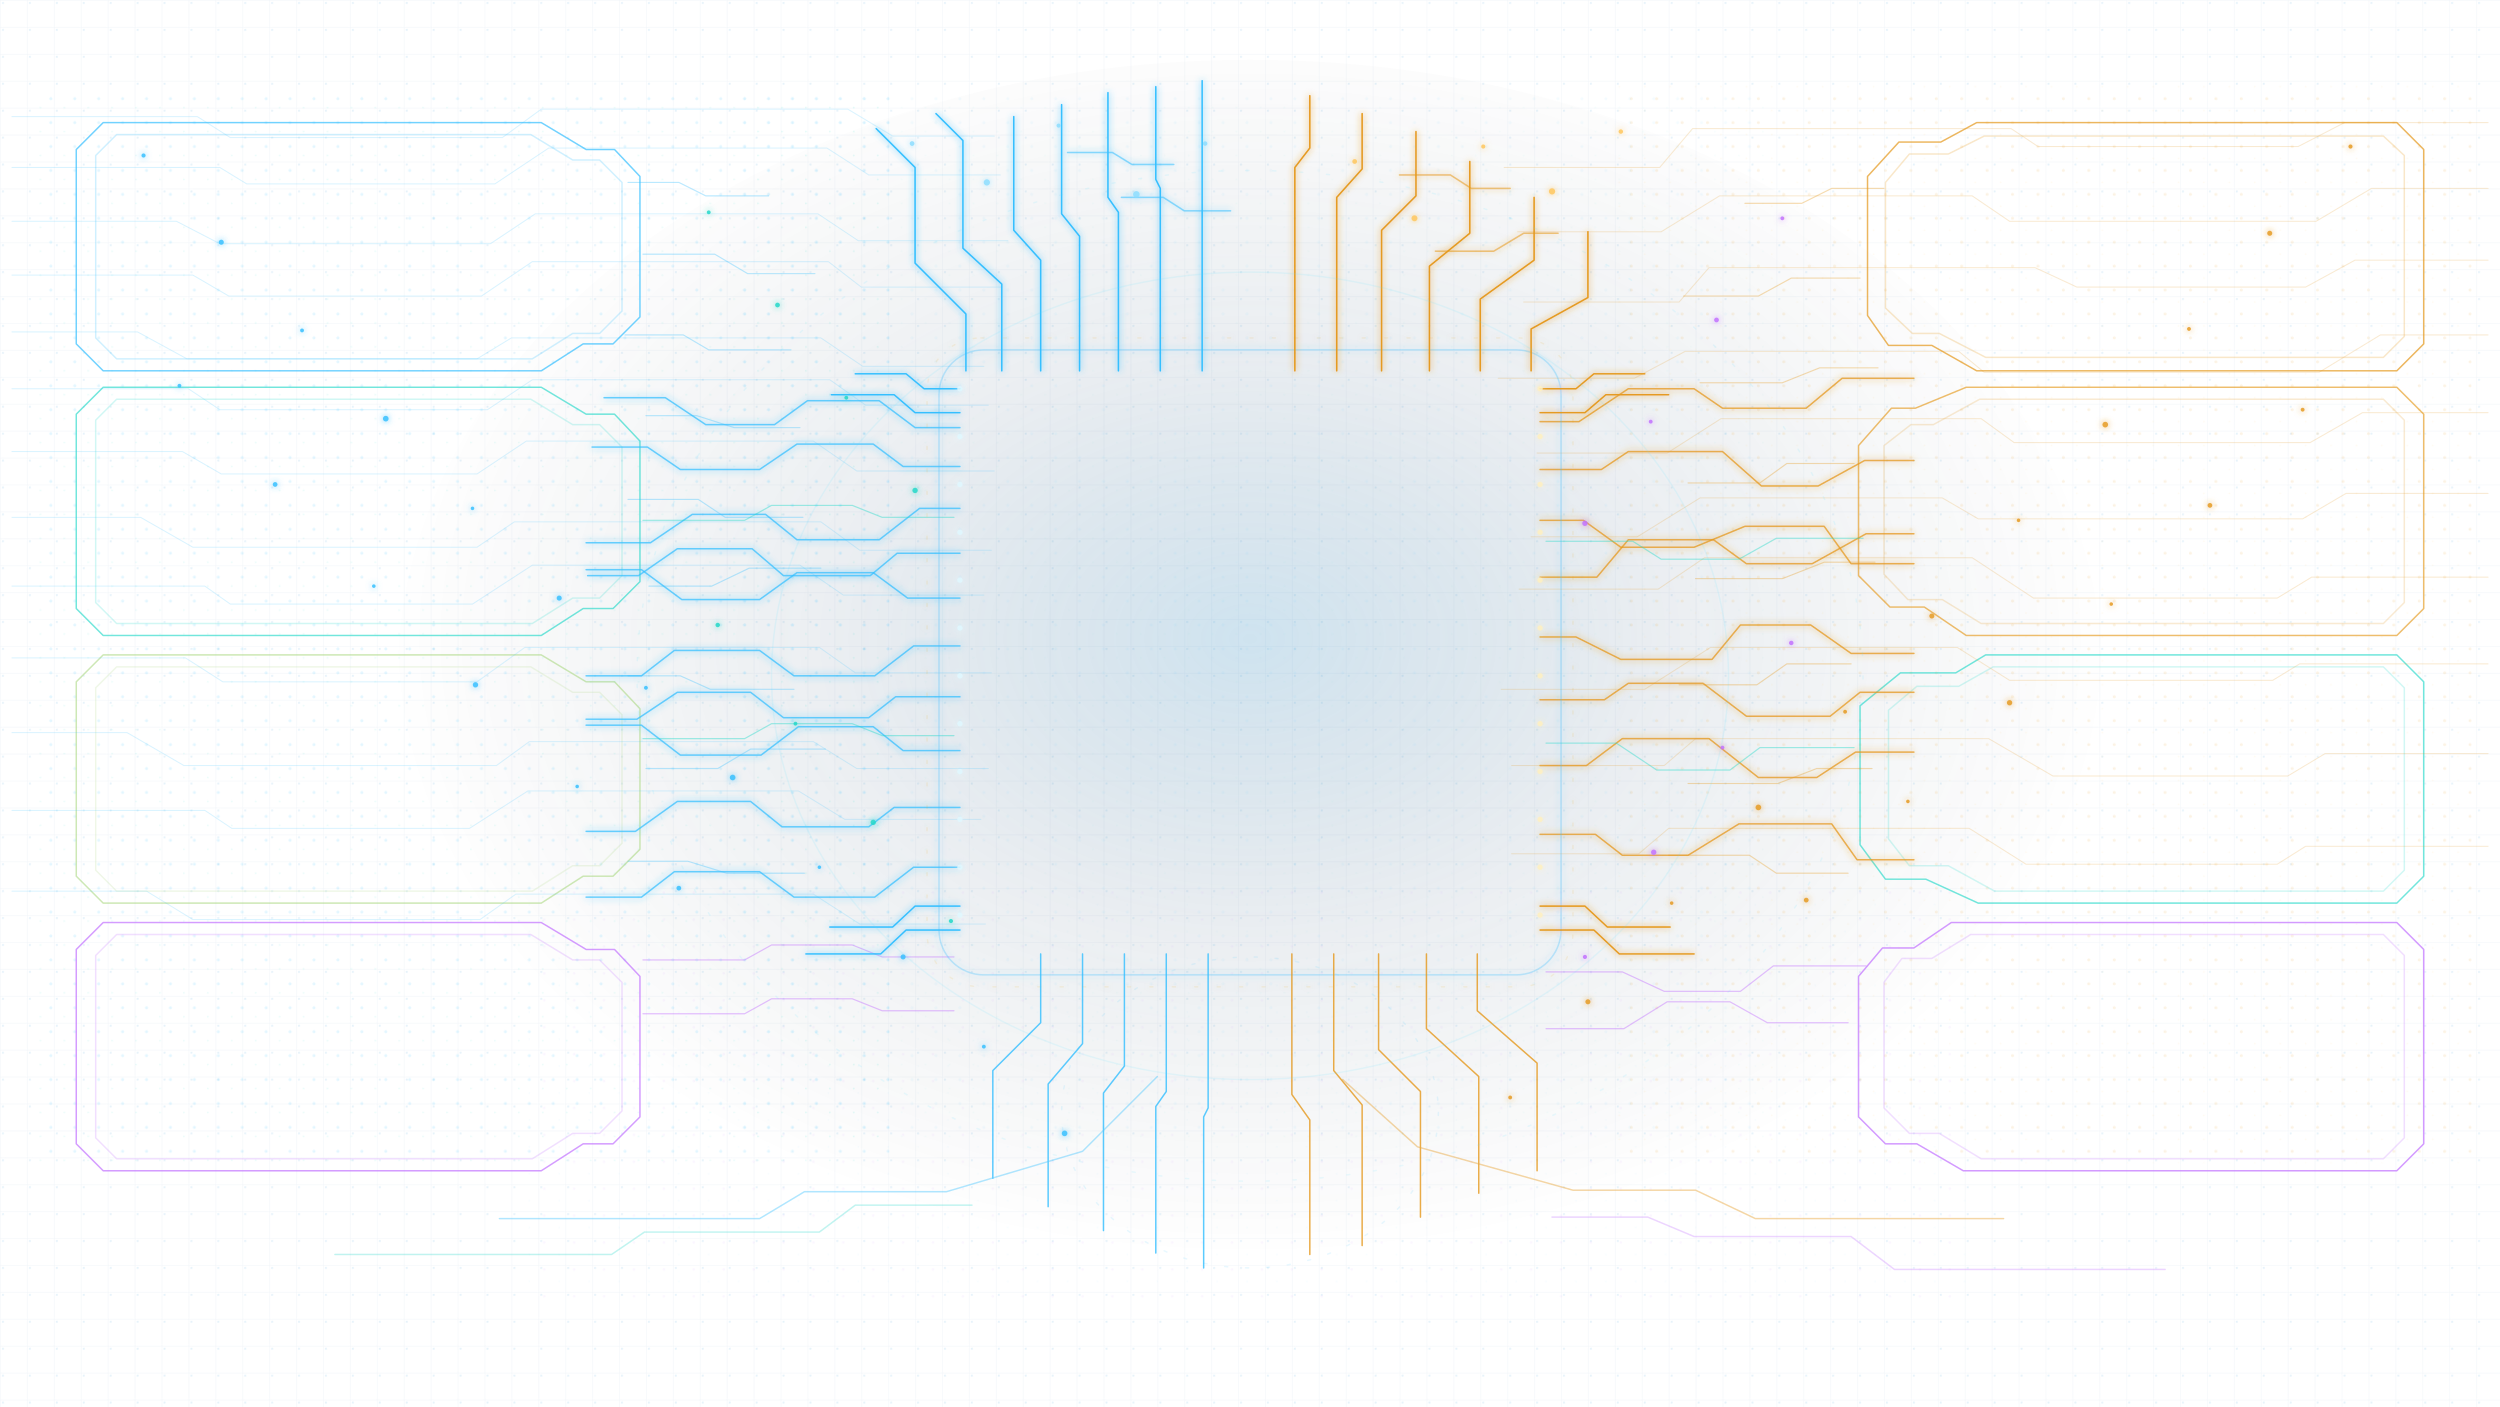
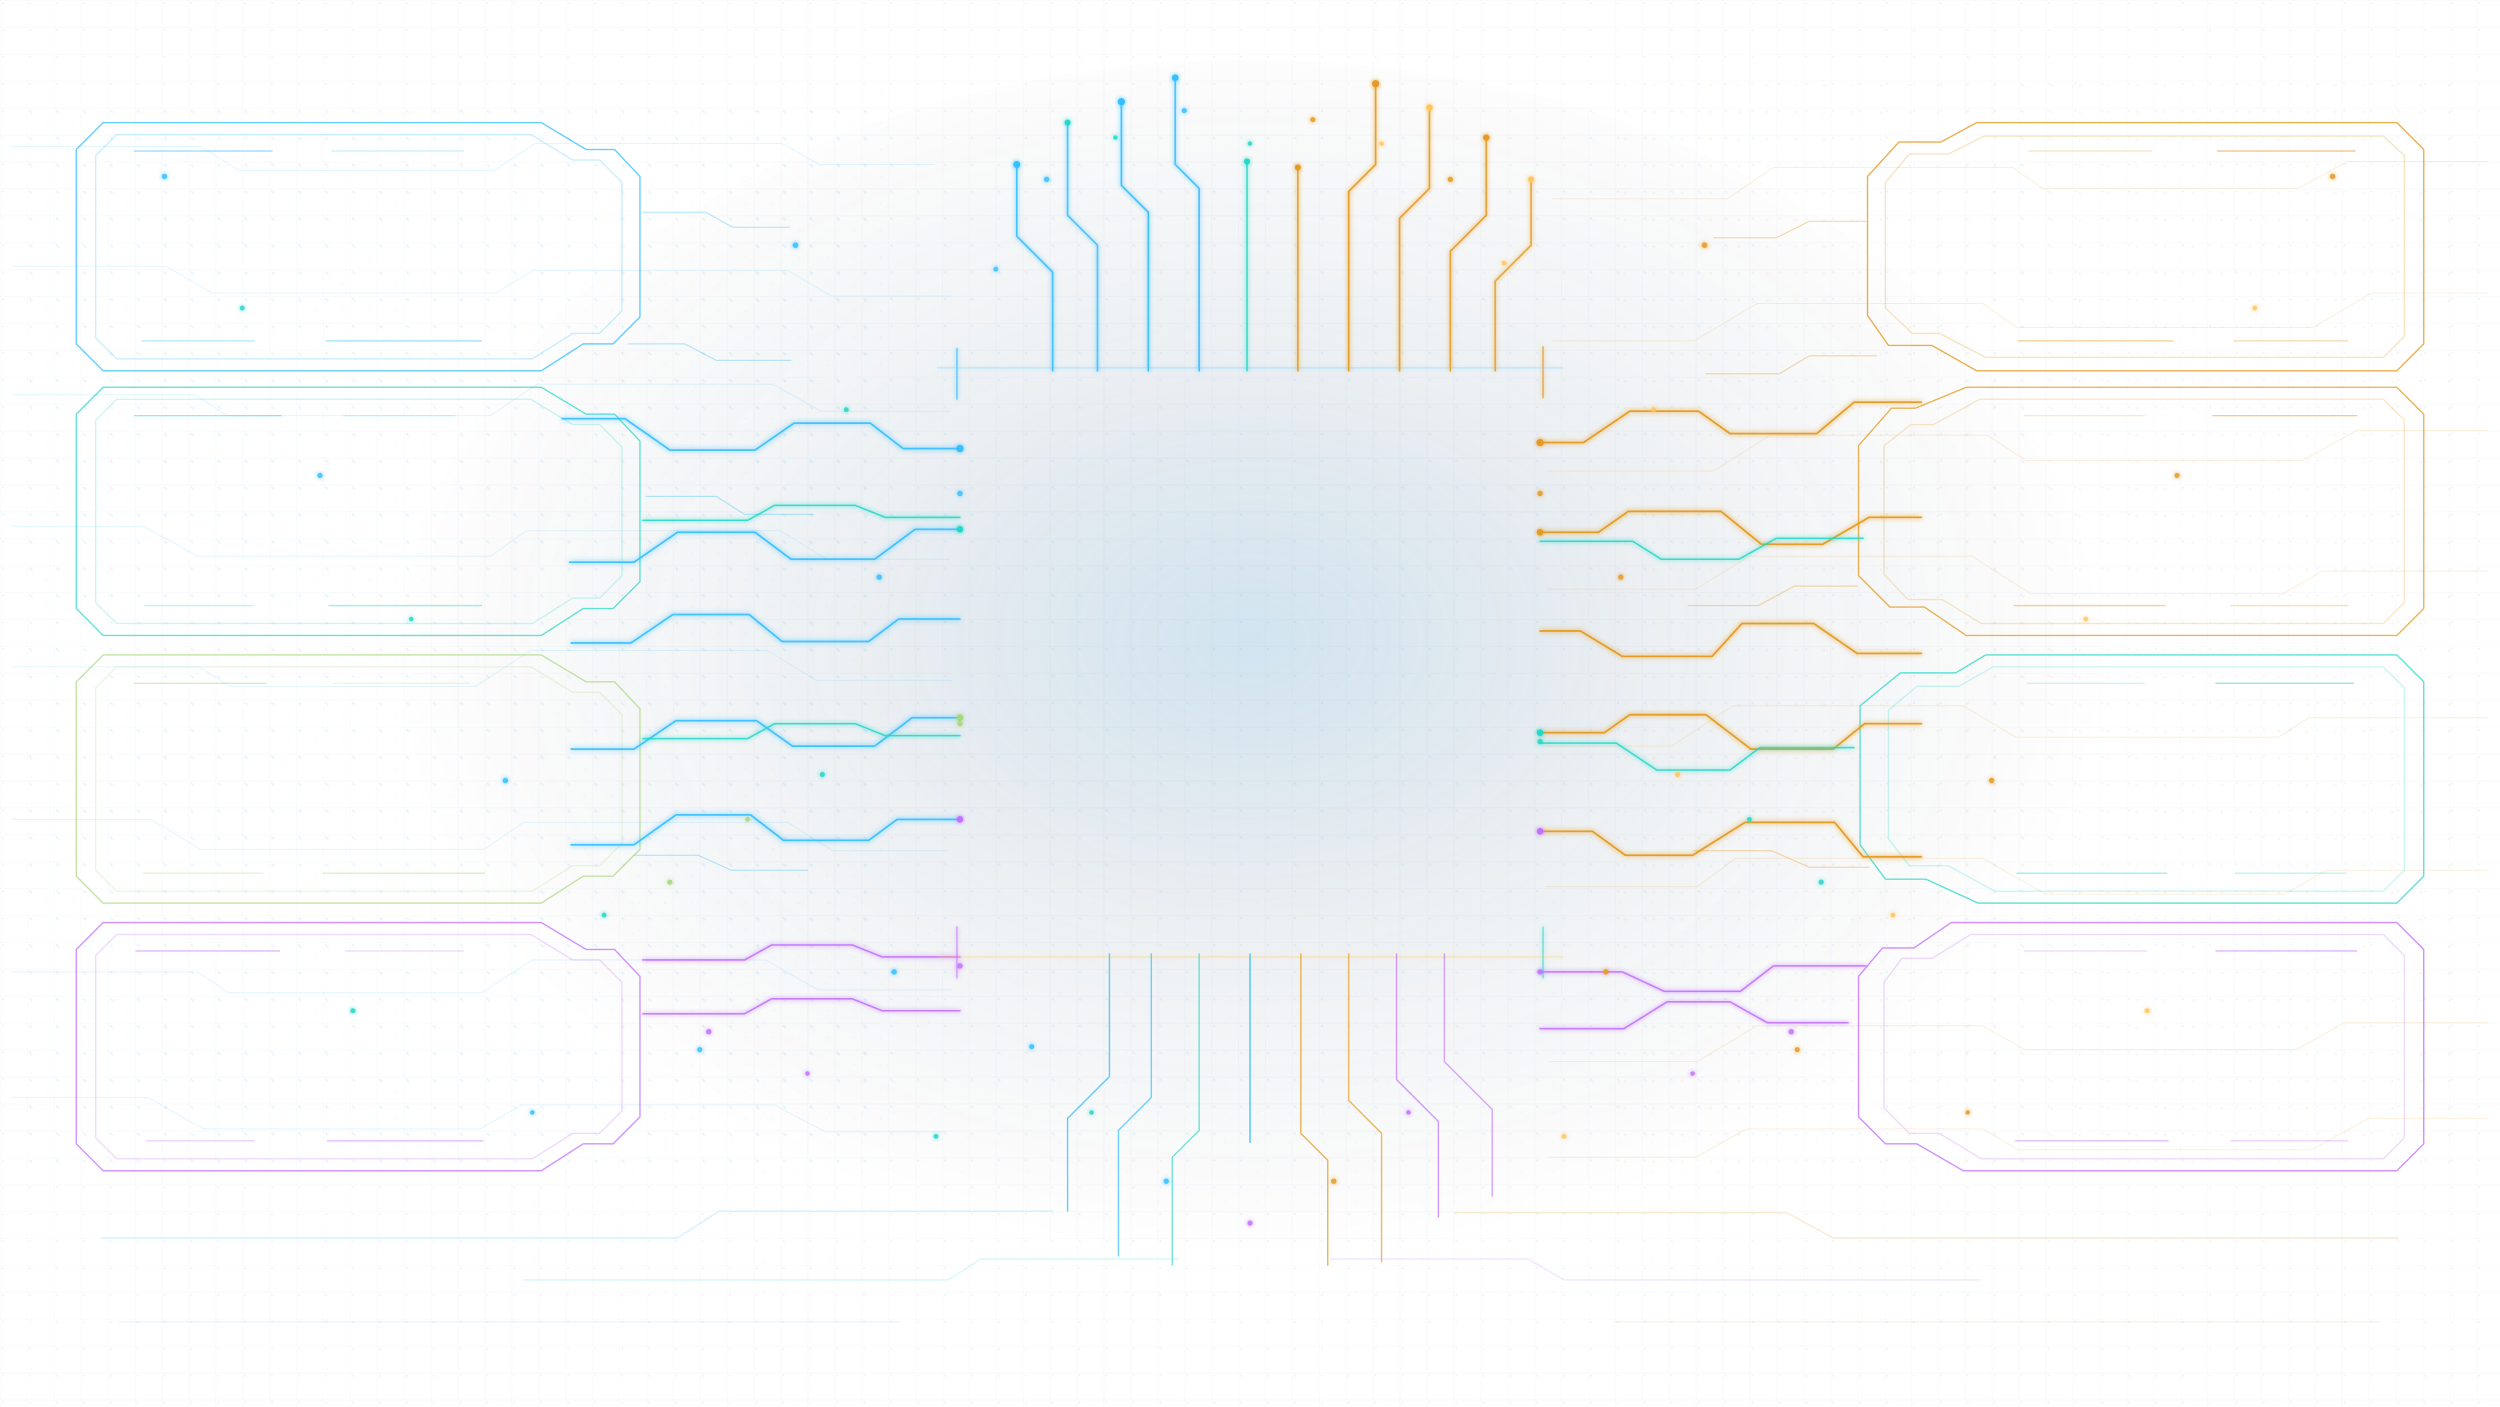
- <svg xmlns="http://www.w3.org/2000/svg" viewBox="0 0 1672 941" role="img" aria-label="Maestro authored PCB reference fabric v7 balanced">
+ <svg xmlns="http://www.w3.org/2000/svg" viewBox="0 0 1672 941" role="img" aria-label="Maestro authored PCB reference fabric v8 pruned vivid">
  <defs>
    <pattern id="grid" width="18" height="18" patternUnits="userSpaceOnUse">
-       <path d="M18 0H0V18" fill="none" stroke="#2a638d" stroke-opacity=".10" stroke-width=".45" />
-       <circle cx="2" cy="2" r=".75" fill="#4aa5d7" fill-opacity=".13" />
-     </pattern>
-     <pattern id="dotsC" width="16" height="16" patternUnits="userSpaceOnUse">
-       <circle cx="2" cy="2" r="1.05" fill="#36bfff" fill-opacity=".46" />
-       <circle cx="11" cy="8" r=".65" fill="#23d8c8" fill-opacity=".30" />
-     </pattern>
-     <pattern id="dotsA" width="17" height="16" patternUnits="userSpaceOnUse">
-       <circle cx="3" cy="2" r="1.02" fill="#e59a20" fill-opacity=".44" />
-       <circle cx="12" cy="10" r=".64" fill="#ffc65c" fill-opacity=".28" />
-     </pattern>
-     <pattern id="dotsV" width="20" height="18" patternUnits="userSpaceOnUse">
-       <circle cx="4" cy="3" r=".9" fill="#c16fff" fill-opacity=".36" />
-       <circle cx="14" cy="11" r=".6" fill="#36bfff" fill-opacity=".24" />
+       <path d="M18 0H0V18" fill="none" stroke="#2a638d" stroke-opacity=".09" stroke-width=".42" />
+       <circle cx="2" cy="2" r=".72" fill="#4aa5d7" fill-opacity=".12" />
+     </pattern>
+     <pattern id="dotsC" width="18" height="18" patternUnits="userSpaceOnUse">
+       <circle cx="3" cy="3" r=".92" fill="#36bfff" fill-opacity=".42" />
+       <circle cx="13" cy="10" r=".58" fill="#23d8c8" fill-opacity=".28" />
+     </pattern>
+     <pattern id="dotsA" width="19" height="18" patternUnits="userSpaceOnUse">
+       <circle cx="4" cy="3" r=".9" fill="#e59a20" fill-opacity=".40" />
+       <circle cx="14" cy="11" r=".56" fill="#ffc65c" fill-opacity=".25" />
+     </pattern>
+     <pattern id="dotsV" width="22" height="20" patternUnits="userSpaceOnUse">
+       <circle cx="5" cy="4" r=".78" fill="#c16fff" fill-opacity=".31" />
+       <circle cx="16" cy="13" r=".52" fill="#36bfff" fill-opacity=".21" />
    </pattern>
    <filter id="glow">
-       <feGaussianBlur stdDeviation="2.1" result="b" />
+       <feGaussianBlur stdDeviation="1.55" result="b" />
      <feMerge>
        <feMergeNode in="b" />
        <feMergeNode in="SourceGraphic" />
      </feMerge>
    </filter>
    <filter id="glowC">
-       <feGaussianBlur stdDeviation="2.6" result="b" />
+       <feGaussianBlur stdDeviation="1.9" result="b" />
      <feMerge>
        <feMergeNode in="b" />
        <feMergeNode in="SourceGraphic" />
      </feMerge>
    </filter>
    <filter id="glowA">
-       <feGaussianBlur stdDeviation="2.6" result="b" />
+       <feGaussianBlur stdDeviation="1.9" result="b" />
      <feMerge>
        <feMergeNode in="b" />
        <feMergeNode in="SourceGraphic" />
      </feMerge>
    </filter>
    <radialGradient id="halo" cx="50%" cy="47%" r="50%">
-       <stop offset="0" stop-color="#0d74b2" stop-opacity=".20" />
-       <stop offset=".5" stop-color="#07335d" stop-opacity=".08" />
+       <stop offset="0" stop-color="#0d74b2" stop-opacity=".19" />
+       <stop offset=".5" stop-color="#07335d" stop-opacity=".07" />
      <stop offset="1" stop-color="#020712" stop-opacity="0" />
    </radialGradient>
  </defs>
-   <rect width="1672" height="941" fill="url(#grid)" opacity=".94" />
+   <rect width="1672" height="941" fill="url(#grid)" opacity=".9" />
  <ellipse cx="836" cy="452" rx="570" ry="412" fill="url(#halo)" />
-   <rect x="20" y="58" width="575" height="720" fill="url(#dotsC)" opacity=".28" />
-   <rect x="1078" y="54" width="575" height="724" fill="url(#dotsA)" opacity=".26" />
-   <rect x="492" y="58" width="690" height="704" fill="url(#dotsC)" opacity=".11" />
-   <rect x="350" y="590" width="972" height="278" fill="url(#dotsV)" opacity=".16" />
+   <rect x="20" y="58" width="575" height="720" fill="url(#dotsC)" opacity=".23" />
+   <rect x="1078" y="54" width="575" height="724" fill="url(#dotsA)" opacity=".22" />
+   <rect x="492" y="58" width="690" height="704" fill="url(#dotsC)" opacity=".08" />
+   <rect x="350" y="590" width="972" height="278" fill="url(#dotsV)" opacity=".12" />
  <g fill="none" stroke-linecap="round" stroke-linejoin="round">
-     <g stroke-width="1">
-       <path d="M69 82H362l30 18h19l17 18v94l-18 18h-20l-28 18H69l-18-18V100z" stroke="#36bfff" stroke-opacity=".70" />
-       <path d="M78 90H355l28 17h18l15 15v86l-15 15h-18l-27 17H78l-14-14V104z" stroke="#36bfff" stroke-opacity=".24" />
-       <path d="M69 259H362l30 18h19l17 18v94l-18 18h-20l-28 18H69l-18-18V277z" stroke="#23d8c8" stroke-opacity=".64" />
-       <path d="M78 267H355l28 17h18l15 15v86l-15 15h-18l-27 17H78l-14-14V281z" stroke="#23d8c8" stroke-opacity=".21" />
-       <path d="M69 438H362l30 18h19l17 18v94l-18 18h-20l-28 18H69l-18-18V456z" stroke="#a7d67b" stroke-opacity=".56" />
-       <path d="M78 446H355l28 17h18l15 15v86l-15 15h-18l-27 17H78l-14-14V460z" stroke="#a7d67b" stroke-opacity=".18" />
-       <path d="M69 617H362l30 18h19l17 18v94l-18 18h-20l-28 18H69l-18-18V635z" stroke="#c16fff" stroke-opacity=".68" />
-       <path d="M78 625H355l28 17h18l15 15v86l-15 15h-18l-27 17H78l-14-14V639z" stroke="#c16fff" stroke-opacity=".22" />
-       <path d="M1603 82H1322l-24 13h-28l-21 23v93l14 20h29l30 17h281l18-18V100z" stroke="#e59a20" stroke-opacity=".72" />
-       <path d="M1594 91h-267l-24 12h-26l-16 19v84l18 17h18l31 16h266l14-14V104z" stroke="#e59a20" stroke-opacity=".24" />
-       <path d="M1603 259H1315l-34 14h-16l-22 25v87l21 21h23l28 19h288l18-18V277z" stroke="#e59a20" stroke-opacity=".66" />
-       <path d="M1594 267h-270l-31 17h-15l-18 14v86l16 17h23l26 16h269l14-14V281z" stroke="#e59a20" stroke-opacity=".20" />
-       <path d="M1603 438H1328l-20 12h-37l-27 22v93l17 23h27l35 16h280l18-18V456z" stroke="#23d8c8" stroke-opacity=".64" />
-       <path d="M1594 446h-261l-23 13h-28l-19 16v86l14 18h26l31 17h260l14-14V460z" stroke="#23d8c8" stroke-opacity=".21" />
-       <path d="M1603 617H1305l-25 17h-21l-16 19v94l18 18h21l31 18h290l18-18V635z" stroke="#c16fff" stroke-opacity=".70" />
-       <path d="M1594 625h-276l-26 16h-20l-12 16v84l17 17h20l28 17h269l14-14V639z" stroke="#c16fff" stroke-opacity=".23" />
-     </g>
-     <g stroke="#36bfff" stroke-opacity=".19" stroke-width=".68">
-       <path d="M8 78h124l22 14h182l26-19h205l30 18h68" />
-       <path d="M8 112h139l18 11h166l36-24h186l28 18h88" />
-       <path d="M8 148h110l29 15h181l30-20h189l27 18h100" />
-       <path d="M8 184h121l24 14h169l34-23h198l22 17h94" />
-       <path d="M8 222h84l33 18h194l23-14h207l28 19h81" />
-       <path d="M8 260h118l21 14h179l30-20h199l24 17h82" />
-       <path d="M8 302h114l26 15h171l33-22h192l29 20h92" />
-       <path d="M8 346h86l35 20h190l25-17h205l26 19h88" />
-       <path d="M8 392h129l17 12h162l40-26h179l29 20h94" />
-       <path d="M8 440h116l25 16h170l32-23h197l24 17h91" />
-       <path d="M8 490h77l38 22h209l22-16h190l29 18h88" />
-       <path d="M8 542h129l18 12h159l39-25h181l31 19h91" />
-       <path d="M8 596h90l31 19h192l24-17h199l31 20h84" />
-     </g>
-     <g stroke="#e59a20" stroke-opacity=".20" stroke-width=".70">
-       <path d="M1664 82h-96l-31 16h-174l-18-12h-213l-22 26h-104" />
-       <path d="M1664 126h-78l-37 22h-205l-25-17h-169l-39 24h-96" />
-       <path d="M1664 174h-89l-33 18h-153l-28-13h-218l-20 23h-104" />
-       <path d="M1664 224h-72l-41 25h-224l-17-14h-183l-34 18h-91" />
-       <path d="M1664 276h-84l-35 20h-198l-22-16h-174l-36 23h-87" />
-       <path d="M1664 330h-95l-29 17h-217l-24-14h-162l-42 26h-71" />
-       <path d="M1664 386h-118l-23 14h-163l-41-27h-179l-31 21h-93" />
-       <path d="M1664 444h-126l-18 11h-176l-35-22h-165l-44 28h-96" />
-       <path d="M1664 504h-109l-25 15h-157l-43-25h-196l-21 18h-102" />
-       <path d="M1664 566h-122l-19 12h-168l-38-24h-201l-20 17h-85" />
-     </g>
-     <g stroke="#36bfff" stroke-opacity=".72" stroke-width="1.02" filter="url(#glowC)">
-       <path d="M642 286H612l-24-18h-48l-22 16h-46l-27-18h-41" />
-       <path d="M642 312H604l-20-15h-51l-25 17h-53l-22-15h-37" />
-       <path d="M642 340H615l-27 21h-55l-21-17h-49l-28 19h-43" />
-       <path d="M642 370H600l-18 15h-58l-21-18h-50l-26 18h-34" />
-       <path d="M642 400H607l-23-17h-51l-25 18h-52l-27-20h-37" />
-       <path d="M642 432H611l-26 20h-54l-23-17h-57l-22 17h-37" />
-       <path d="M642 466H599l-18 14h-57l-22-17h-49l-27 18h-34" />
-       <path d="M642 502H604l-20-16h-50l-25 19h-54l-26-20h-37" />
-       <path d="M642 540H598l-17 13h-58l-21-17h-49l-28 20h-33" />
-       <path d="M642 580H611l-26 20h-54l-23-17h-57l-22 17h-37" />
-     </g>
-     <g stroke="#e59a20" stroke-opacity=".76" stroke-width="1.02" filter="url(#glowA)">
-       <path d="M1030 282h26l33-22h44l19 13h56l24-20h48" />
-       <path d="M1030 314h41l18-12h63l26 23h38l31-17h33" />
-       <path d="M1030 348h29l25 18h49l34-14h53l18 25h42" />
-       <path d="M1030 386h38l21-25h57l22 16h44l36-20h32" />
-       <path d="M1030 426h24l30 15h61l19-23h47l27 19h42" />
-       <path d="M1030 468h43l16-11h50l29 22h56l20-16h36" />
-       <path d="M1030 512h31l24-18h58l33 26h39l26-17h39" />
-       <path d="M1030 558h37l18 14h44l34-21h62l17 24h38" />
-     </g>
-     <g stroke="#36bfff" stroke-opacity=".34" stroke-width=".78">
-       <path d="M420 122h34l18 9h42" />
-       <path d="M430 170h48l22 13h45" />
-       <path d="M418 224h39l17 10h55" />
-       <path d="M432 278h34l25 8h44" />
-       <path d="M420 334h47l18 12h52" />
-       <path d="M434 392h42l25-12h48" />
-       <path d="M420 452h35l20 9h56" />
-       <path d="M432 514h48l22-13h50" />
-       <path d="M420 576h40l26 8h52" />
-     </g>
-     <g stroke="#e59a20" stroke-opacity=".35" stroke-width=".78">
-       <path d="M1260 126h-35l-20 10h-38" />
-       <path d="M1244 186h-46l-22 12h-50" />
-       <path d="M1256 246h-39l-25 10h-55" />
-       <path d="M1240 310h-45l-18 13h-48" />
-       <path d="M1254 376h-34l-28 11h-58" />
-       <path d="M1238 444h-43l-20 14h-52" />
-       <path d="M1252 514h-37l-26 10h-60" />
-       <path d="M1236 584h-48l-18-12h-54" />
-     </g>
-     <g stroke="#23d8c8" stroke-opacity=".42" stroke-width=".82">
-       <path d="M430 348h68l18-10h54l20 8h48" />
-       <path d="M1246 360h-58l-25 14h-52l-19-12h-58" />
-       <path d="M430 494h68l18-10h54l20 8h48" />
-       <path d="M1240 500h-63l-20 15h-49l-27-18h-47" />
-     </g>
-     <g stroke="#c16fff" stroke-opacity=".44" stroke-width=".82">
-       <path d="M430 642h68l18-10h54l20 8h48" />
-       <path d="M1248 646h-62l-22 17h-51l-28-13h-51" />
-       <path d="M430 678h68l18-10h54l20 8h48" />
-       <path d="M1236 684h-54l-25-14h-42l-29 18h-52" />
-     </g>
-     <g filter="url(#glow)" stroke-width="1">
-       <rect x="628" y="234" width="416" height="418" rx="30" stroke="#36bfff" stroke-opacity=".29" />
-       <rect x="620" y="226" width="432" height="434" rx="36" stroke="#e59a20" stroke-opacity=".10" stroke-dasharray="2 13" />
-       <path d="M642 260h-24l-12-10h-34" stroke="#36bfff" />
-       <path d="M642 276h-30l-14-12h-42" stroke="#36bfff" />
-       <path d="M642 606h-30l-15 14h-42" stroke="#36bfff" />
-       <path d="M642 622h-36l-17 16h-50" stroke="#36bfff" />
-       <path d="M1030 260h24l12-10h34" stroke="#e59a20" />
-       <path d="M1030 276h30l14-12h42" stroke="#e59a20" />
-       <path d="M1030 606h30l15 14h42" stroke="#e59a20" />
-       <path d="M1030 622h36l17 16h50" stroke="#e59a20" />
-     </g>
-     <g stroke-width="1.04" filter="url(#glow)">
-       <path d="M646 248V210l-34-34V112l-26-26" stroke="#36bfff" />
-       <path d="M670 248V190l-26-24V94l-18-18" stroke="#36bfff" />
-       <path d="M696 248V174l-18-20V78" stroke="#36bfff" />
-       <path d="M722 248V158l-12-15V70" stroke="#36bfff" />
-       <path d="M748 248V142l-7-10V62" stroke="#36bfff" />
-       <path d="M776 248V126l-3-6V58" stroke="#36bfff" />
-       <path d="M804 248V108V54" stroke="#36bfff" />
-       <path d="M866 248V112l10-13V64" stroke="#e59a20" />
-       <path d="M894 248V132l17-19V76" stroke="#e59a20" />
-       <path d="M924 248V154l23-23V88" stroke="#e59a20" />
-       <path d="M956 248V178l27-22V108" stroke="#e59a20" />
-       <path d="M990 248V200l36-26v-42" stroke="#e59a20" />
-       <path d="M1024 248V220l38-21v-44" stroke="#e59a20" />
-       <path d="M714 102h30l13 8h28" stroke="#36bfff" stroke-opacity=".55" />
-       <path d="M750 132h28l14 9h31" stroke="#36bfff" stroke-opacity=".55" />
-       <path d="M1010 126h-26l-14-9h-34" stroke="#e59a20" stroke-opacity=".55" />
-       <path d="M1042 156h-23l-20 12h-39" stroke="#e59a20" stroke-opacity=".55" />
-     </g>
-     <g stroke-width="1" opacity=".82">
-       <path d="M696 638v46l-32 32v72" stroke="#36bfff" />
-       <path d="M724 638v60l-23 27v82" stroke="#36bfff" />
-       <path d="M752 638v75l-14 18v92" stroke="#36bfff" />
-       <path d="M780 638v92l-7 10v98" stroke="#36bfff" />
-       <path d="M808 638v103l-3 6v101" stroke="#36bfff" />
-       <path d="M864 638v94l12 17v90" stroke="#e59a20" />
-       <path d="M892 638v78l19 23v94" stroke="#e59a20" />
-       <path d="M922 638v64l28 28v84" stroke="#e59a20" />
-       <path d="M954 638v50l35 32v78" stroke="#e59a20" />
-       <path d="M988 638v38l40 35v72" stroke="#e59a20" />
-       <path d="M774 720l-50 50-91 27h-95l-30 18H334" stroke="#36bfff" stroke-opacity=".48" />
-       <path d="M898 722l50 45 104 29h82l40 19h166" stroke="#e59a20" stroke-opacity=".49" />
-       <path d="M650 806h-78l-24 18H431l-22 15H224" stroke="#23d8c8" stroke-opacity=".35" />
-       <path d="M1038 814h64l31 13h105l29 22h181" stroke="#c16fff" stroke-opacity=".36" />
-     </g>
-     <g fill="none" stroke="#55d8ff" stroke-opacity=".12">
-       <ellipse cx="836" cy="452" rx="320" ry="270" />
-       <ellipse cx="836" cy="452" rx="410" ry="338" stroke-dasharray="2 16" />
-       <ellipse cx="836" cy="744" rx="126" ry="104" stroke="#36bfff" stroke-opacity=".11" stroke-dasharray="2 12" />
-     </g>
-   </g>
-   <g filter="url(#glow)" opacity=".86">
-     <g fill="#36bfff">
-       <circle cx="96" cy="104" r="1.4" />
-       <circle cx="148" cy="162" r="1.7" />
-       <circle cx="202" cy="221" r="1.3" />
-       <circle cx="258" cy="280" r="1.9" />
-       <circle cx="316" cy="340" r="1.2" />
-       <circle cx="374" cy="400" r="1.7" />
-       <circle cx="432" cy="460" r="1.3" />
-       <circle cx="490" cy="520" r="1.9" />
-       <circle cx="548" cy="580" r="1.2" />
-       <circle cx="604" cy="640" r="1.7" />
-       <circle cx="658" cy="700" r="1.3" />
-       <circle cx="712" cy="758" r="1.9" />
-       <circle cx="120" cy="258" r="1.3" />
-       <circle cx="184" cy="324" r="1.6" />
-       <circle cx="250" cy="392" r="1.2" />
-       <circle cx="318" cy="458" r="1.8" />
-       <circle cx="386" cy="526" r="1.2" />
-       <circle cx="454" cy="594" r="1.6" />
-     </g>
-     <g fill="#e59a20">
-       <circle cx="1572" cy="98" r="1.4" />
-       <circle cx="1518" cy="156" r="1.7" />
-       <circle cx="1464" cy="220" r="1.3" />
-       <circle cx="1408" cy="284" r="1.9" />
-       <circle cx="1350" cy="348" r="1.2" />
-       <circle cx="1292" cy="412" r="1.7" />
-       <circle cx="1234" cy="476" r="1.3" />
-       <circle cx="1176" cy="540" r="1.9" />
-       <circle cx="1118" cy="604" r="1.2" />
-       <circle cx="1062" cy="670" r="1.7" />
-       <circle cx="1010" cy="734" r="1.3" />
-       <circle cx="1540" cy="274" r="1.3" />
-       <circle cx="1478" cy="338" r="1.6" />
-       <circle cx="1412" cy="404" r="1.2" />
-       <circle cx="1344" cy="470" r="1.8" />
-       <circle cx="1276" cy="536" r="1.2" />
-       <circle cx="1208" cy="602" r="1.6" />
-     </g>
-     <g fill="#23d8c8">
-       <circle cx="474" cy="142" r="1.3" />
-       <circle cx="520" cy="204" r="1.6" />
-       <circle cx="566" cy="266" r="1.3" />
-       <circle cx="612" cy="328" r="1.8" />
-       <circle cx="480" cy="418" r="1.5" />
-       <circle cx="532" cy="484" r="1.3" />
-       <circle cx="584" cy="550" r="1.8" />
-       <circle cx="636" cy="616" r="1.4" />
-     </g>
-     <g fill="#c16fff">
-       <circle cx="1192" cy="146" r="1.3" />
-       <circle cx="1148" cy="214" r="1.6" />
-       <circle cx="1104" cy="282" r="1.3" />
-       <circle cx="1060" cy="350" r="1.8" />
-       <circle cx="1198" cy="430" r="1.5" />
-       <circle cx="1152" cy="500" r="1.3" />
-       <circle cx="1106" cy="570" r="1.8" />
-       <circle cx="1060" cy="640" r="1.4" />
-     </g>
-     <g fill="#8bddff">
-       <circle cx="610" cy="96" r="1.6" />
-       <circle cx="660" cy="122" r="2.1" />
-       <circle cx="708" cy="84" r="1.4" />
-       <circle cx="760" cy="130" r="2.2" />
-       <circle cx="806" cy="96" r="1.5" />
-     </g>
-     <g fill="#ffc65c">
-       <circle cx="1084" cy="88" r="1.5" />
-       <circle cx="1038" cy="128" r="2.1" />
-       <circle cx="992" cy="98" r="1.4" />
-       <circle cx="946" cy="146" r="2.0" />
-       <circle cx="906" cy="108" r="1.6" />
-     </g>
-     <g fill="#e0f8ff">
-       <circle cx="642" cy="260" r="1.8" />
-       <circle cx="642" cy="292" r="1.8" />
-       <circle cx="642" cy="324" r="1.8" />
-       <circle cx="642" cy="356" r="1.8" />
-       <circle cx="642" cy="388" r="1.8" />
-       <circle cx="642" cy="420" r="1.8" />
-       <circle cx="642" cy="452" r="1.8" />
-       <circle cx="642" cy="484" r="1.8" />
-       <circle cx="642" cy="516" r="1.8" />
-       <circle cx="642" cy="548" r="1.8" />
-       <circle cx="642" cy="580" r="1.8" />
-       <circle cx="642" cy="612" r="1.8" />
-     </g>
-     <g fill="#fff0bf">
-       <circle cx="1030" cy="260" r="1.8" />
-       <circle cx="1030" cy="292" r="1.8" />
-       <circle cx="1030" cy="324" r="1.8" />
-       <circle cx="1030" cy="356" r="1.8" />
-       <circle cx="1030" cy="388" r="1.8" />
-       <circle cx="1030" cy="420" r="1.8" />
-       <circle cx="1030" cy="452" r="1.8" />
-       <circle cx="1030" cy="484" r="1.8" />
-       <circle cx="1030" cy="516" r="1.8" />
-       <circle cx="1030" cy="548" r="1.8" />
-       <circle cx="1030" cy="580" r="1.8" />
-       <circle cx="1030" cy="612" r="1.8" />
-     </g>
+     <g stroke-width=".92">
+       <path d="M69 82H362l30 18h19l17 18v94l-18 18h-20l-28 18H69l-18-18V100z" stroke="#36bfff" stroke-opacity=".78" />
+       <path d="M78 90H355l28 17h18l15 15v86l-15 15h-18l-27 17H78l-14-14V104z" stroke="#36bfff" stroke-opacity=".26" />
+       <path d="M69 259H362l30 18h19l17 18v94l-18 18h-20l-28 18H69l-18-18V277z" stroke="#23d8c8" stroke-opacity=".72" />
+       <path d="M78 267H355l28 17h18l15 15v86l-15 15h-18l-27 17H78l-14-14V281z" stroke="#23d8c8" stroke-opacity=".24" />
+       <path d="M69 438H362l30 18h19l17 18v94l-18 18h-20l-28 18H69l-18-18V456z" stroke="#a7d67b" stroke-opacity=".68" />
+       <path d="M78 446H355l28 17h18l15 15v86l-15 15h-18l-27 17H78l-14-14V460z" stroke="#a7d67b" stroke-opacity=".22" />
+       <path d="M69 617H362l30 18h19l17 18v94l-18 18h-20l-28 18H69l-18-18V635z" stroke="#c16fff" stroke-opacity=".76" />
+       <path d="M78 625H355l28 17h18l15 15v86l-15 15h-18l-27 17H78l-14-14V639z" stroke="#c16fff" stroke-opacity=".25" />
+       <path d="M1603 82H1322l-24 13h-28l-21 23v93l14 20h29l30 17h281l18-18V100z" stroke="#e59a20" stroke-opacity=".80" />
+       <path d="M1594 91h-267l-24 12h-26l-16 19v84l18 17h18l31 16h266l14-14V104z" stroke="#e59a20" stroke-opacity=".27" />
+       <path d="M1603 259H1315l-34 14h-16l-22 25v87l21 21h23l28 19h288l18-18V277z" stroke="#e59a20" stroke-opacity=".76" />
+       <path d="M1594 267h-270l-31 17h-15l-18 14v86l16 17h23l26 16h269l14-14V281z" stroke="#e59a20" stroke-opacity=".24" />
+       <path d="M1603 438H1328l-20 12h-37l-27 22v93l17 23h27l35 16h280l18-18V456z" stroke="#23d8c8" stroke-opacity=".74" />
+       <path d="M1594 446h-261l-23 13h-28l-19 16v86l14 18h26l31 17h260l14-14V460z" stroke="#23d8c8" stroke-opacity=".24" />
+       <path d="M1603 617H1305l-25 17h-21l-16 19v94l18 18h21l31 18h290l18-18V635z" stroke="#c16fff" stroke-opacity=".78" />
+       <path d="M1594 625h-276l-26 16h-20l-12 16v84l17 17h20l28 17h269l14-14V639z" stroke="#c16fff" stroke-opacity=".26" />
+       <path d="M90 101h92" stroke="#36bfff" stroke-opacity=".50" />
+       <path d="M222 101h88" stroke="#36bfff" stroke-opacity=".24" />
+       <path d="M95 228h75" stroke="#36bfff" stroke-opacity=".34" />
+       <path d="M218 228h104" stroke="#36bfff" stroke-opacity=".44" />
+       <path d="M90 278h98" stroke="#23d8c8" stroke-opacity=".48" />
+       <path d="M230 278h74" stroke="#23d8c8" stroke-opacity=".22" />
+       <path d="M97 405h72" stroke="#23d8c8" stroke-opacity=".30" />
+       <path d="M220 405h102" stroke="#23d8c8" stroke-opacity=".43" />
+       <path d="M90 457h88" stroke="#a7d67b" stroke-opacity=".44" />
+       <path d="M223 457h91" stroke="#a7d67b" stroke-opacity=".22" />
+       <path d="M96 584h80" stroke="#a7d67b" stroke-opacity=".31" />
+       <path d="M216 584h108" stroke="#a7d67b" stroke-opacity=".42" />
+       <path d="M91 636h96" stroke="#c16fff" stroke-opacity=".48" />
+       <path d="M231 636h79" stroke="#c16fff" stroke-opacity=".24" />
+       <path d="M98 763h72" stroke="#c16fff" stroke-opacity=".32" />
+       <path d="M219 763h104" stroke="#c16fff" stroke-opacity=".44" />
+       <path d="M1483 101h92" stroke="#e59a20" stroke-opacity=".52" />
+       <path d="M1357 101h82" stroke="#e59a20" stroke-opacity=".24" />
+       <path d="M1494 228h76" stroke="#e59a20" stroke-opacity=".34" />
+       <path d="M1350 228h103" stroke="#e59a20" stroke-opacity=".46" />
+       <path d="M1480 278h96" stroke="#e59a20" stroke-opacity=".50" />
+       <path d="M1354 278h80" stroke="#e59a20" stroke-opacity=".23" />
+       <path d="M1492 405h78" stroke="#e59a20" stroke-opacity=".33" />
+       <path d="M1347 405h101" stroke="#e59a20" stroke-opacity=".45" />
+       <path d="M1482 457h92" stroke="#23d8c8" stroke-opacity=".49" />
+       <path d="M1356 457h78" stroke="#23d8c8" stroke-opacity=".23" />
+       <path d="M1495 584h74" stroke="#23d8c8" stroke-opacity=".31" />
+       <path d="M1349 584h100" stroke="#23d8c8" stroke-opacity=".44" />
+       <path d="M1482 636h94" stroke="#c16fff" stroke-opacity=".50" />
+       <path d="M1354 636h82" stroke="#c16fff" stroke-opacity=".24" />
+       <path d="M1492 763h78" stroke="#c16fff" stroke-opacity=".32" />
+       <path d="M1348 763h102" stroke="#c16fff" stroke-opacity=".45" />
+     </g>
+     <g stroke="#36bfff" stroke-opacity=".16" stroke-width=".62">
+       <path d="M8 98h126l26 16h170l28-18h165l25 14h77" />
+       <path d="M8 178h103l31 18h190l24-15h171l29 17h80" />
+       <path d="M8 264h122l22 14h176l31-21h158l32 18h86" />
+       <path d="M8 352h88l36 20h196l24-17h170l31 19h82" />
+       <path d="M8 446h125l21 13h164l37-24h158l33 20h91" />
+       <path d="M8 548h93l33 20h190l26-18h177l30 19h77" />
+       <path d="M8 650h124l21 14h169l34-22h156l35 20h89" />
+       <path d="M8 734h91l37 21h185l28-16h169l34 18h81" />
+     </g>
+     <g stroke="#e59a20" stroke-opacity=".17" stroke-width=".64">
+       <path d="M1664 108h-94l-33 18h-171l-20-14h-160l-31 21h-117" />
+       <path d="M1664 196h-78l-39 23h-198l-23-16h-151l-42 25h-95" />
+       <path d="M1664 288h-88l-36 20h-185l-26-17h-145l-38 24h-111" />
+       <path d="M1664 382h-111l-26 15h-169l-39-25h-149l-36 22h-99" />
+       <path d="M1664 480h-120l-20 13h-176l-35-21h-154l-41 27h-84" />
+       <path d="M1664 582h-108l-28 16h-160l-42-24h-165l-26 19h-101" />
+       <path d="M1664 684h-96l-32 18h-182l-28-16h-151l-40 24h-99" />
+       <path d="M1664 748h-80l-38 21h-196l-24-14h-158l-34 19h-98" />
+     </g>
+     <g stroke="#36bfff" stroke-opacity=".91" stroke-width="1.16" filter="url(#glowC)">
+       <path d="M642 300H604l-22-17h-51l-26 18h-57l-30-21h-42" />
+       <path d="M642 354H612l-27 20h-56l-24-18h-52l-29 20h-43" />
+       <path d="M642 414H601l-20 15h-58l-22-18h-51l-28 19h-40" />
+       <path d="M642 480H610l-25 19h-55l-24-17h-54l-28 19h-42" />
+       <path d="M642 548H600l-19 14h-57l-22-17h-50l-28 20h-42" />
+     </g>
+     <g stroke="#e59a20" stroke-opacity=".93" stroke-width="1.18" filter="url(#glowA)">
+       <path d="M1030 296h29l31-21h46l21 15h58l25-21h45" />
+       <path d="M1030 356h39l20-14h62l27 22h41l31-18h35" />
+       <path d="M1030 422h27l28 17h60l20-22h48l29 20h43" />
+       <path d="M1030 490h43l17-12h51l30 23h55l21-17h38" />
+       <path d="M1030 556h35l22 16h45l35-22h60l19 23h39" />
+     </g>
+     <g stroke="#36bfff" stroke-opacity=".37" stroke-width=".76">
+       <path d="M430 142h42l18 10h38" />
+       <path d="M420 230h38l21 11h50" />
+       <path d="M432 332h47l19 12h46" />
+       <path d="M424 572h43l22 10h51" />
+     </g>
+     <g stroke="#e59a20" stroke-opacity=".39" stroke-width=".76">
+       <path d="M1248 148h-38l-22 11h-42" />
+       <path d="M1255 238h-45l-20 12h-49" />
+       <path d="M1242 392h-42l-24 13h-47" />
+       <path d="M1250 580h-40l-25-11h-52" />
+     </g>
+     <g stroke="#23d8c8" stroke-opacity=".83" stroke-width="1.04" filter="url(#glow)">
+       <path d="M430 348h70l18-10h54l20 8h50" />
+       <path d="M1246 360h-58l-25 14h-52l-19-12h-62" />
+       <path d="M430 494h70l18-10h54l20 8h50" />
+       <path d="M1240 500h-63l-20 15h-49l-27-18h-51" />
+     </g>
+     <g stroke="#c16fff" stroke-opacity=".86" stroke-width="1.05" filter="url(#glow)">
+       <path d="M430 642h68l18-10h54l20 8h52" />
+       <path d="M1248 646h-62l-22 17h-51l-28-13h-55" />
+       <path d="M430 678h68l18-10h54l20 8h52" />
+       <path d="M1236 684h-54l-25-14h-42l-29 18h-56" />
+     </g>
+     <g filter="url(#glow)" stroke-width=".92">
+       <path d="M627 246h418" stroke="#8bddff" stroke-opacity=".44" />
+       <path d="M627 640h418" stroke="#ffc65c" stroke-opacity=".32" />
+       <path d="M640 233v34" stroke="#36bfff" stroke-opacity=".74" />
+       <path d="M1032 232v34" stroke="#e59a20" stroke-opacity=".78" />
+       <path d="M640 620v34" stroke="#c16fff" stroke-opacity=".62" />
+       <path d="M1032 620v34" stroke="#23d8c8" stroke-opacity=".62" />
+     </g>
+     <g stroke-width="1.12" fill="none" filter="url(#glow)">
+       <path d="M704 248V182l-24-24V110" stroke="#36bfff" stroke-opacity=".88" />
+       <path d="M734 248V164l-20-20V82" stroke="#36bfff" stroke-opacity=".84" />
+       <path d="M768 248V142l-18-18V68" stroke="#36bfff" stroke-opacity=".91" />
+       <path d="M802 248V126l-16-16V52" stroke="#36bfff" stroke-opacity=".87" />
+       <path d="M834 248V108" stroke="#23d8c8" stroke-opacity=".80" />
+       <path d="M868 248V112" stroke="#e59a20" stroke-opacity=".84" />
+       <path d="M902 248V128l18-18V56" stroke="#e59a20" stroke-opacity=".92" />
+       <path d="M936 248V146l20-20V72" stroke="#e59a20" stroke-opacity=".88" />
+       <path d="M970 248V168l24-24V92" stroke="#e59a20" stroke-opacity=".84" />
+       <path d="M1000 248V188l24-24V120" stroke="#e59a20" stroke-opacity=".79" />
+     </g>
+     <g stroke-width=".95" fill="none">
+       <path d="M742 638v82l-28 28v62" stroke="#36bfff" stroke-opacity=".78" />
+       <path d="M770 638v96l-22 22v84" stroke="#36bfff" stroke-opacity=".70" />
+       <path d="M802 638v118l-18 18v72" stroke="#23d8c8" stroke-opacity=".64" />
+       <path d="M836 638v126" stroke="#36bfff" stroke-opacity=".88" />
+       <path d="M870 638v120l18 18v70" stroke="#e59a20" stroke-opacity=".74" />
+       <path d="M902 638v98l22 22v86" stroke="#e59a20" stroke-opacity=".69" />
+       <path d="M934 638v84l28 28v64" stroke="#c16fff" stroke-opacity=".70" />
+       <path d="M966 638v72l32 32v58" stroke="#c16fff" stroke-opacity=".61" />
+       <path d="M68 828h385l28-18h223" stroke="#36bfff" stroke-opacity=".20" />
+       <path d="M1604 828h-378l-31-17h-222" stroke="#e59a20" stroke-opacity=".20" />
+       <path d="M350 856h284l22-14h132" stroke="#23d8c8" stroke-opacity=".18" />
+       <path d="M1324 856h-278l-24-14H890" stroke="#c16fff" stroke-opacity=".18" />
+       <path d="M80 884h522" stroke="#36bfff" stroke-opacity=".12" />
+       <path d="M1592 884h-512" stroke="#e59a20" stroke-opacity=".12" />
+     </g>
+   </g>
+   <g filter="url(#glow)" opacity=".88">
+     <circle cx="110" cy="118" r="1.8" fill="#36bfff" />
+     <circle cx="162" cy="206" r="1.6" fill="#23d8c8" />
+     <circle cx="214" cy="318" r="1.7" fill="#36bfff" />
+     <circle cx="275" cy="414" r="1.5" fill="#23d8c8" />
+     <circle cx="338" cy="522" r="1.8" fill="#36bfff" />
+     <circle cx="404" cy="612" r="1.6" fill="#23d8c8" />
+     <circle cx="468" cy="702" r="1.7" fill="#36bfff" />
+     <circle cx="532" cy="164" r="1.9" fill="#36bfff" />
+     <circle cx="566" cy="274" r="1.6" fill="#23d8c8" />
+     <circle cx="588" cy="386" r="1.8" fill="#36bfff" />
+     <circle cx="550" cy="518" r="1.7" fill="#23d8c8" />
+     <circle cx="598" cy="650" r="1.8" fill="#36bfff" />
+     <circle cx="626" cy="760" r="1.6" fill="#23d8c8" />
+     <circle cx="356" cy="744" r="1.5" fill="#36bfff" />
+     <circle cx="236" cy="676" r="1.7" fill="#23d8c8" />
+     <circle cx="1560" cy="118" r="1.8" fill="#e59a20" />
+     <circle cx="1508" cy="206" r="1.6" fill="#ffc65c" />
+     <circle cx="1456" cy="318" r="1.7" fill="#e59a20" />
+     <circle cx="1395" cy="414" r="1.5" fill="#ffc65c" />
+     <circle cx="1332" cy="522" r="1.8" fill="#e59a20" />
+     <circle cx="1266" cy="612" r="1.6" fill="#ffc65c" />
+     <circle cx="1202" cy="702" r="1.7" fill="#e59a20" />
+     <circle cx="1140" cy="164" r="1.9" fill="#e59a20" />
+     <circle cx="1106" cy="274" r="1.6" fill="#ffc65c" />
+     <circle cx="1084" cy="386" r="1.8" fill="#e59a20" />
+     <circle cx="1122" cy="518" r="1.7" fill="#ffc65c" />
+     <circle cx="1074" cy="650" r="1.8" fill="#e59a20" />
+     <circle cx="1046" cy="760" r="1.6" fill="#ffc65c" />
+     <circle cx="1316" cy="744" r="1.5" fill="#e59a20" />
+     <circle cx="1436" cy="676" r="1.7" fill="#ffc65c" />
+     <circle cx="666" cy="180" r="1.6" fill="#36bfff" />
+     <circle cx="700" cy="120" r="1.8" fill="#36bfff" />
+     <circle cx="746" cy="92" r="1.5" fill="#23d8c8" />
+     <circle cx="792" cy="74" r="1.7" fill="#36bfff" />
+     <circle cx="836" cy="96" r="1.5" fill="#23d8c8" />
+     <circle cx="878" cy="80" r="1.7" fill="#e59a20" />
+     <circle cx="924" cy="96" r="1.5" fill="#ffc65c" />
+     <circle cx="970" cy="120" r="1.8" fill="#e59a20" />
+     <circle cx="1006" cy="176" r="1.6" fill="#ffc65c" />
+     <circle cx="690" cy="700" r="1.7" fill="#36bfff" />
+     <circle cx="730" cy="744" r="1.5" fill="#23d8c8" />
+     <circle cx="780" cy="790" r="1.8" fill="#36bfff" />
+     <circle cx="836" cy="818" r="1.7" fill="#c16fff" />
+     <circle cx="892" cy="790" r="1.8" fill="#e59a20" />
+     <circle cx="942" cy="744" r="1.5" fill="#c16fff" />
+     <circle cx="448" cy="590" r="1.7" fill="#a7d67b" />
+     <circle cx="500" cy="548" r="1.5" fill="#a7d67b" />
+     <circle cx="1170" cy="548" r="1.6" fill="#23d8c8" />
+     <circle cx="1218" cy="590" r="1.7" fill="#23d8c8" />
+     <circle cx="474" cy="690" r="1.8" fill="#c16fff" />
+     <circle cx="540" cy="718" r="1.5" fill="#c16fff" />
+     <circle cx="1132" cy="718" r="1.5" fill="#c16fff" />
+     <circle cx="1198" cy="690" r="1.8" fill="#c16fff" />
+     <circle cx="642" cy="330" r="1.8" fill="#36bfff" />
+     <circle cx="642" cy="484" r="1.8" fill="#a7d67b" />
+     <circle cx="1030" cy="330" r="1.8" fill="#e59a20" />
+     <circle cx="1030" cy="496" r="1.8" fill="#23d8c8" />
+     <circle cx="642" cy="646" r="1.8" fill="#c16fff" />
+     <circle cx="1030" cy="650" r="1.8" fill="#c16fff" />
+   </g>
+   <g filter="url(#glow)">
+     <circle cx="642" cy="300" r="2.4" fill="#36bfff" />
+     <circle cx="642" cy="354" r="2.2" fill="#23d8c8" />
+     <circle cx="642" cy="480" r="2.2" fill="#a7d67b" />
+     <circle cx="642" cy="548" r="2.2" fill="#c16fff" />
+     <circle cx="1030" cy="296" r="2.4" fill="#e59a20" />
+     <circle cx="1030" cy="356" r="2.2" fill="#e59a20" />
+     <circle cx="1030" cy="490" r="2.2" fill="#23d8c8" />
+     <circle cx="1030" cy="556" r="2.2" fill="#c16fff" />
+   </g>
+   <g filter="url(#glow)">
+     <circle cx="680" cy="110" r="2.3" fill="#36bfff" />
+     <circle cx="714" cy="82" r="2.0" fill="#23d8c8" />
+     <circle cx="750" cy="68" r="2.4" fill="#36bfff" />
+     <circle cx="786" cy="52" r="2.2" fill="#36bfff" />
+     <circle cx="834" cy="108" r="2.0" fill="#23d8c8" />
+     <circle cx="868" cy="112" r="2.0" fill="#e59a20" />
+     <circle cx="920" cy="56" r="2.4" fill="#e59a20" />
+     <circle cx="956" cy="72" r="2.2" fill="#ffc65c" />
+     <circle cx="994" cy="92" r="2.1" fill="#e59a20" />
+     <circle cx="1024" cy="120" r="2.0" fill="#ffc65c" />
  </g>
</svg>
